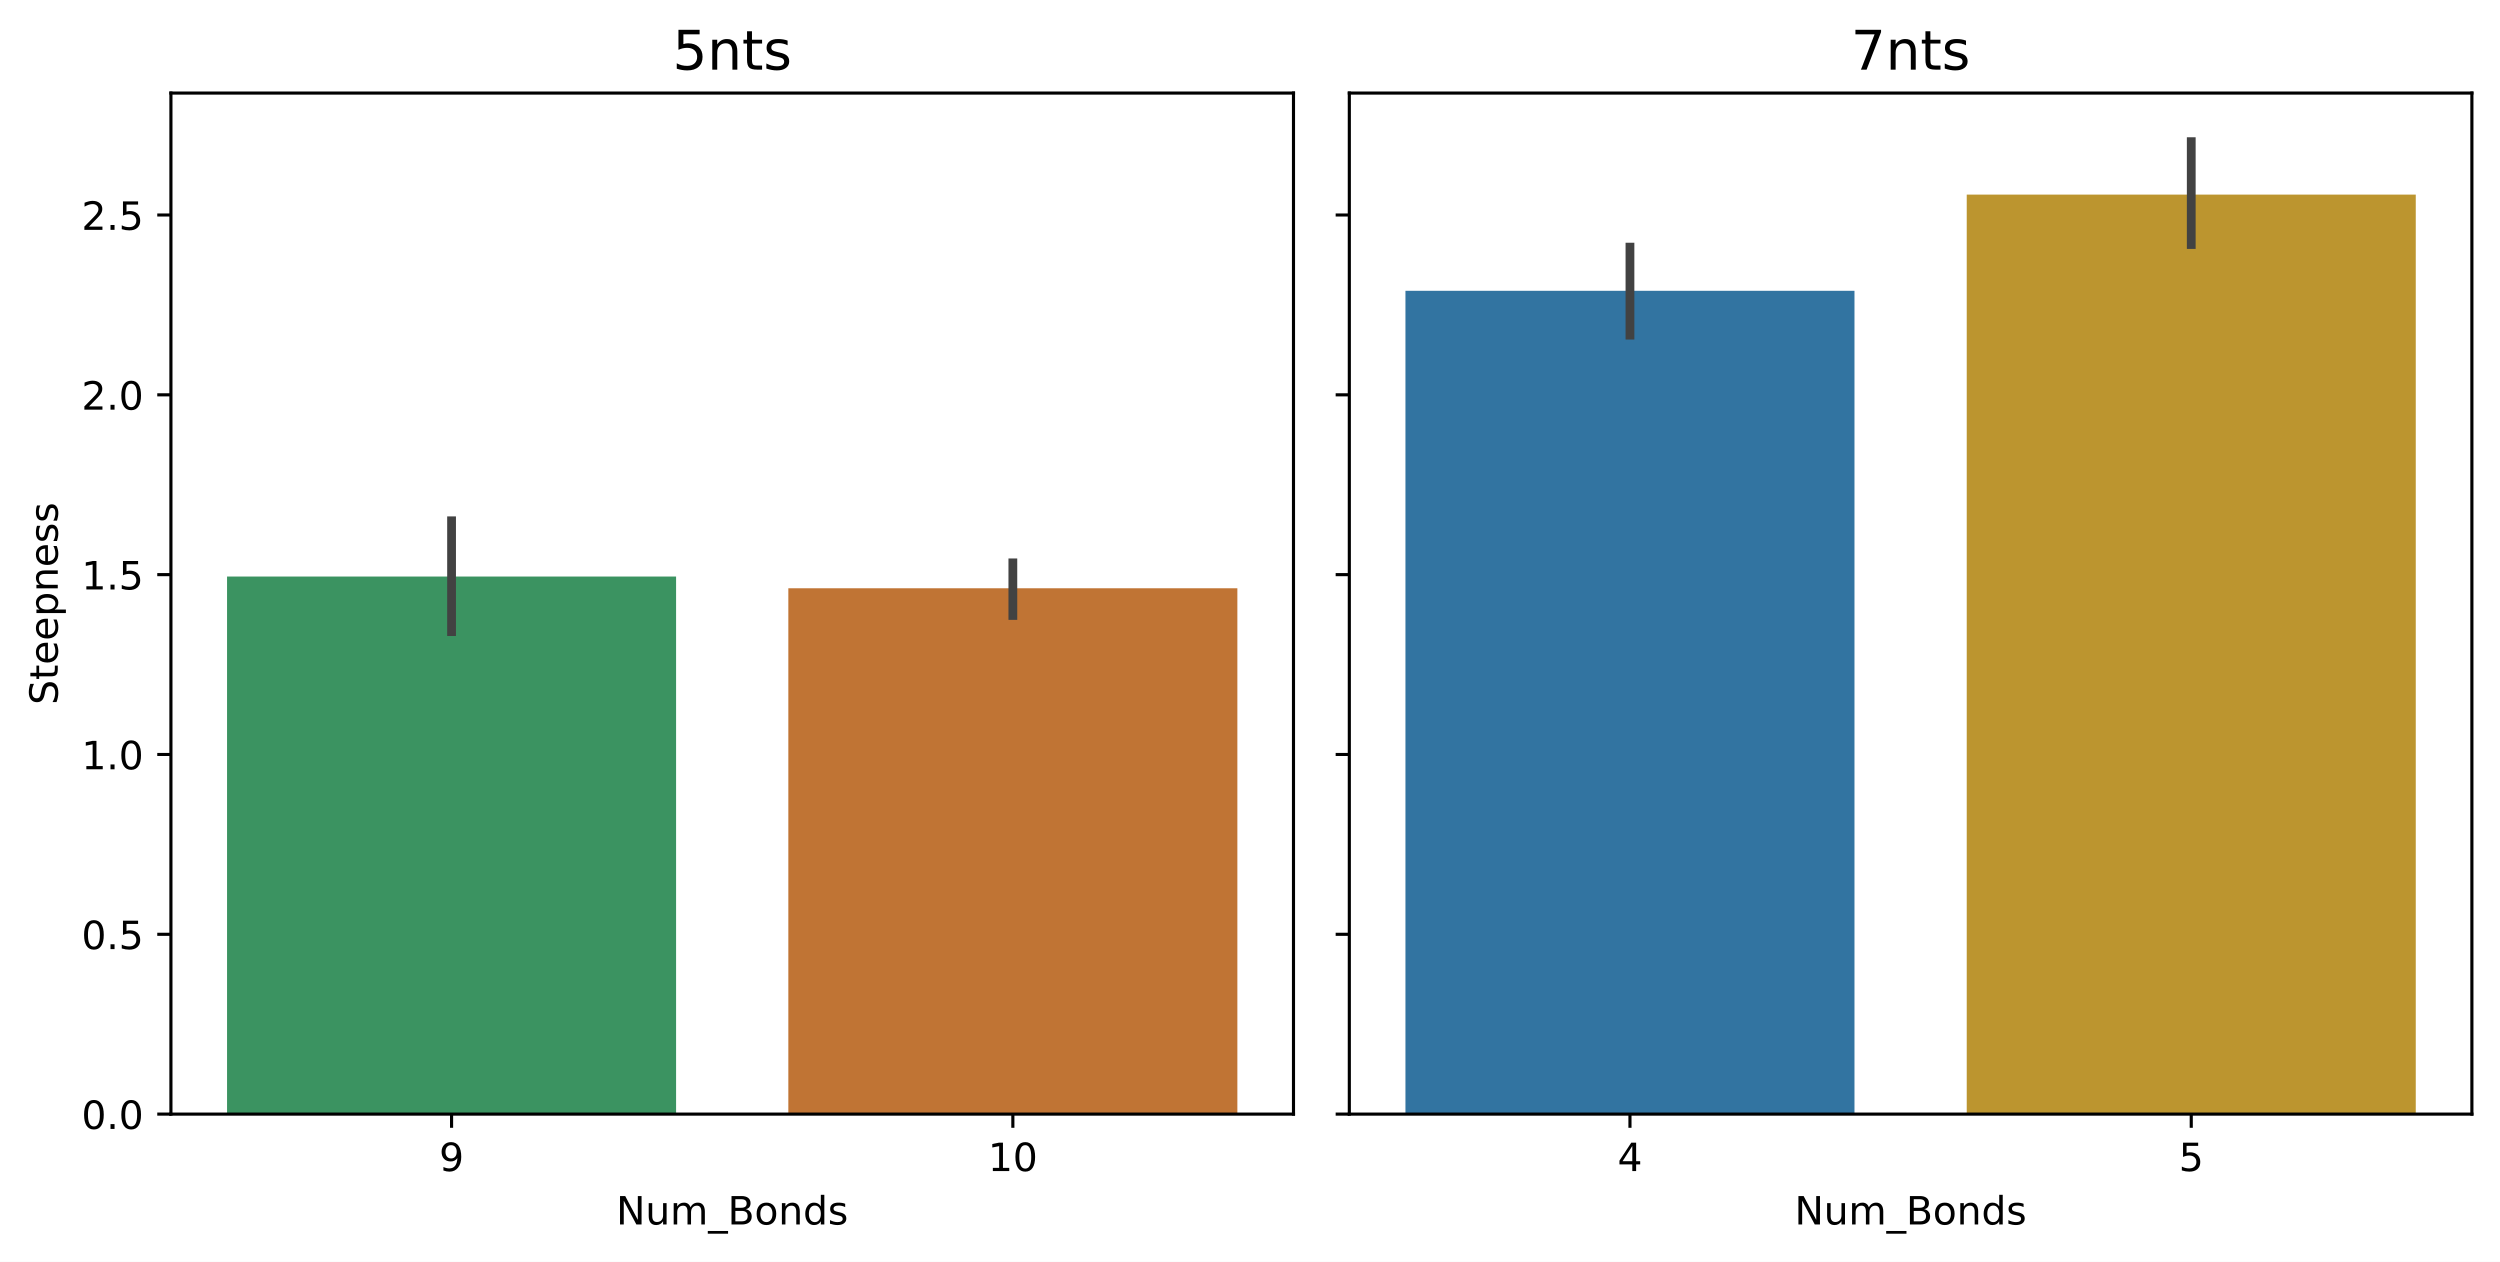
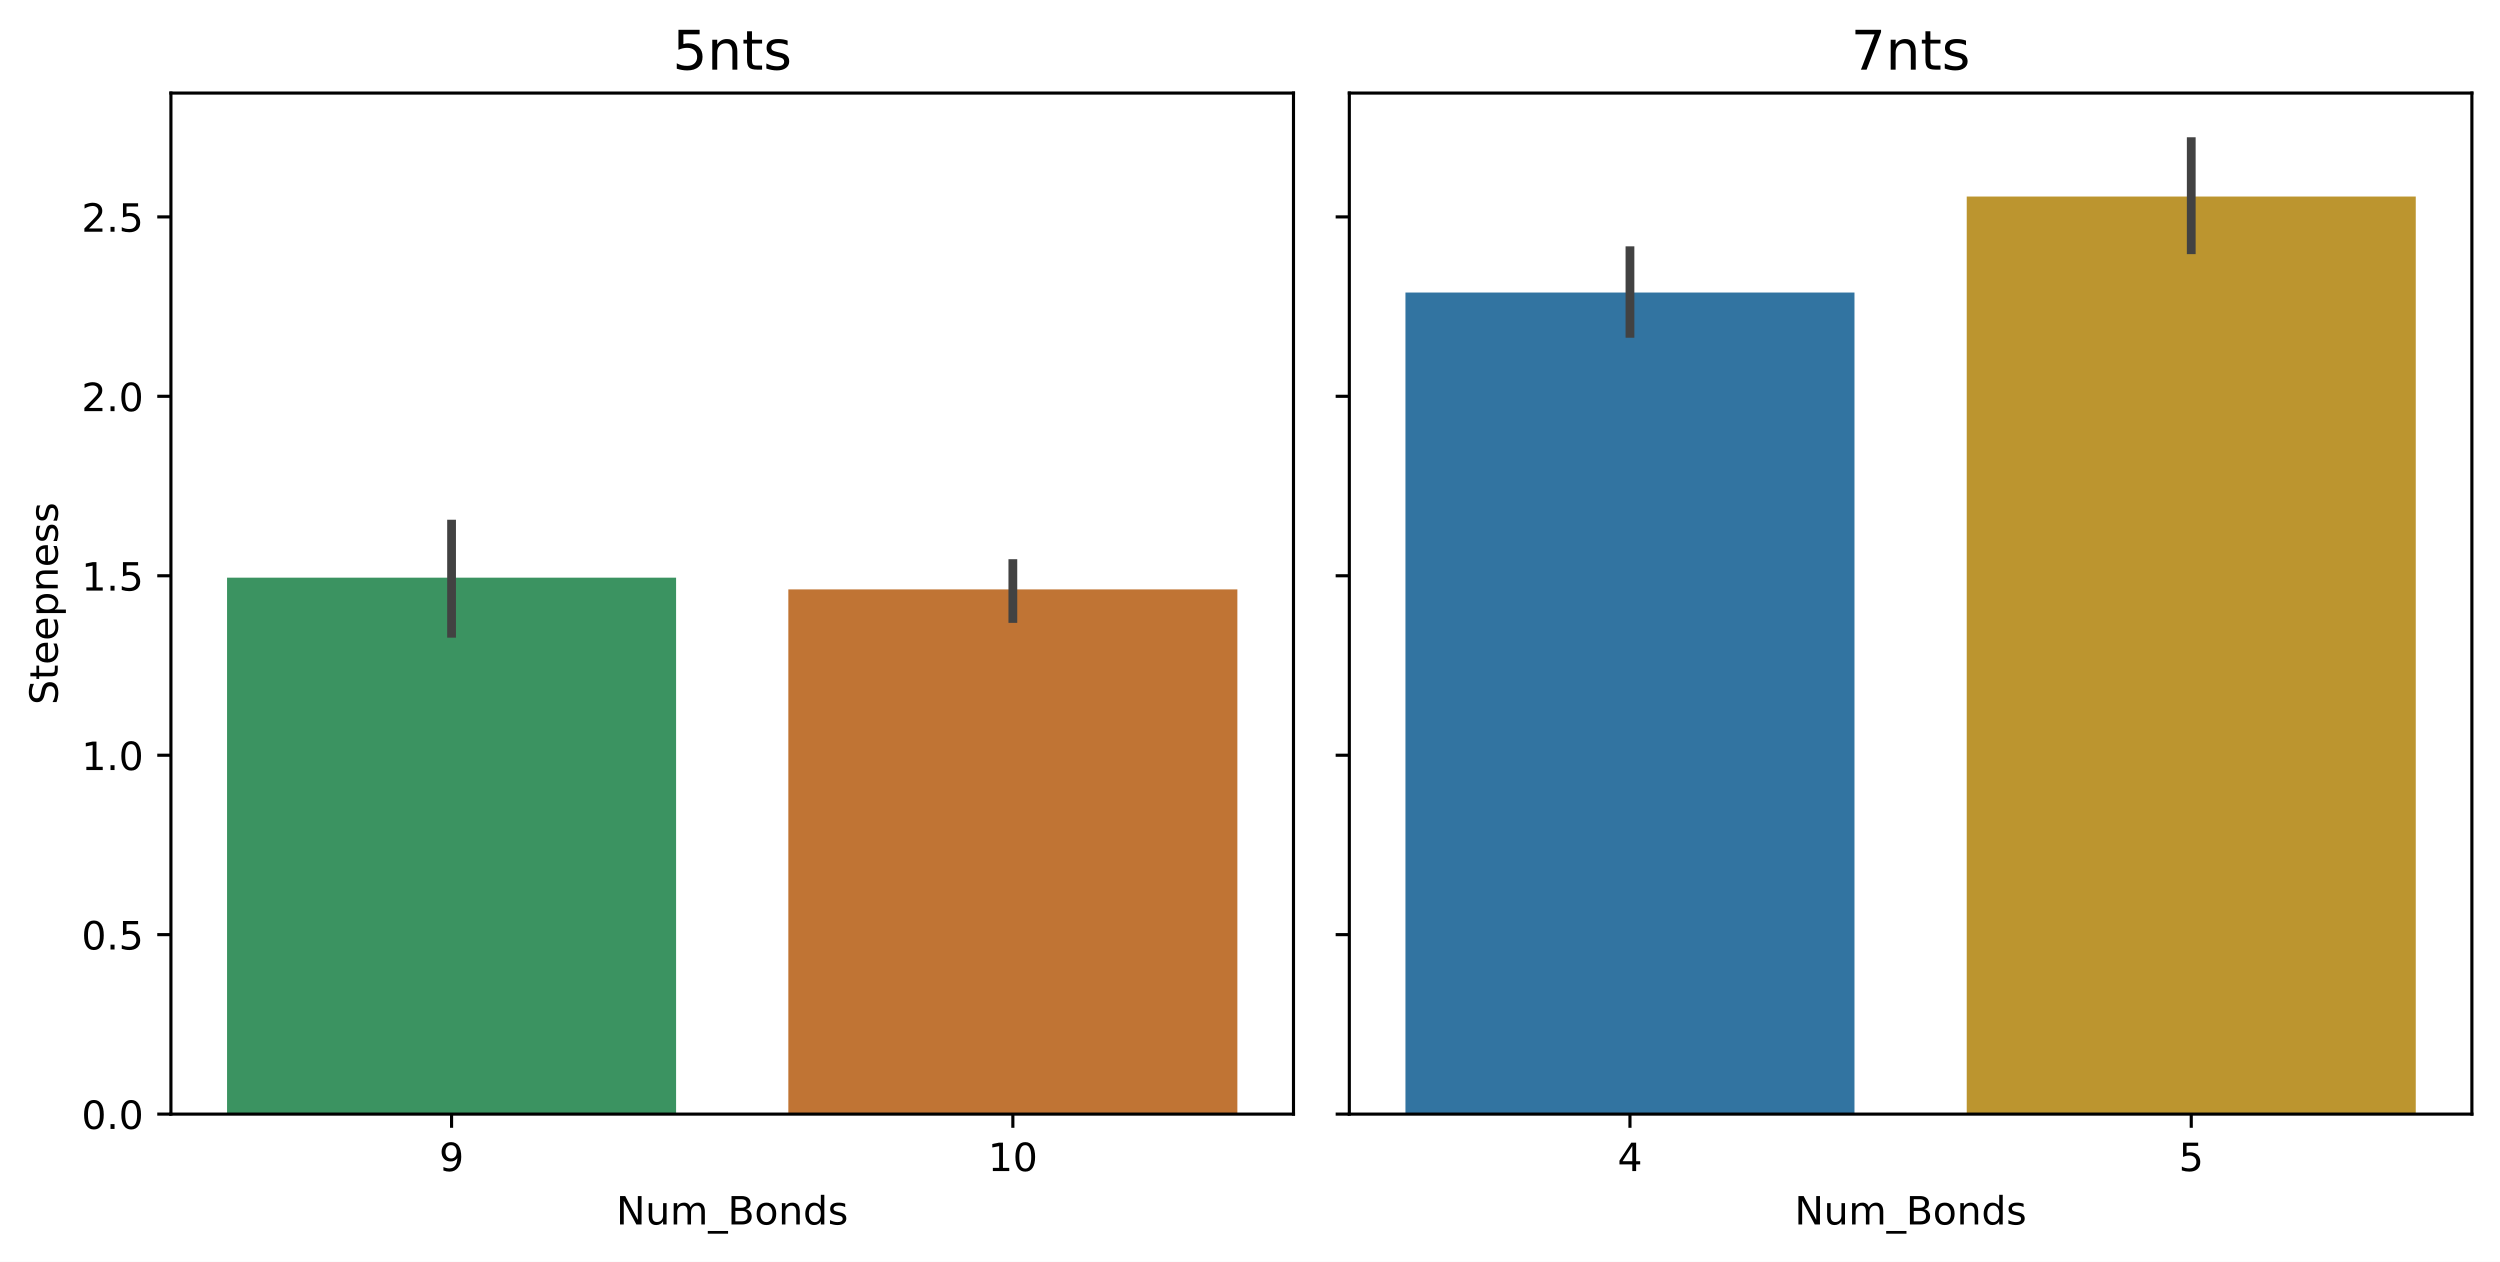
<svg xmlns="http://www.w3.org/2000/svg" xmlns:xlink="http://www.w3.org/1999/xlink" width="640.371pt" height="323.211pt" viewBox="0 0 640.371 323.211" version="1.1">
  <defs>
    <style type="text/css">*{stroke-linejoin: round; stroke-linecap: butt}</style>
  </defs>
  <g id="figure_1">
    <g id="patch_1">
      <path d="M 0 323.211  L 640.371 323.211  L 640.371 0  L 0 0  z " style="fill: #ffffff" />
    </g>
    <g id="axes_1">
      <g id="patch_2">
        <path d="M 43.781 285.377  L 331.326 285.377  L 331.326 23.838  L 43.781 23.838  z " style="fill: #ffffff" />
      </g>
      <g id="patch_3">
-         <path d="M 58.158 285.377  L 173.177 285.377  L 173.177 147.681  L 58.158 147.681  z " clip-path="url(#p916f8d0fb8)" style="fill: #3b9361" />
+         <path d="M 58.158 285.377  L 173.177 285.377  L 173.177 147.969  L 58.158 147.969  z " clip-path="url(#pd57416f676)" style="fill: #3b9361" />
      </g>
      <g id="patch_4">
-         <path d="M 201.931 285.377  L 316.949 285.377  L 316.949 150.69  L 201.931 150.69  z " clip-path="url(#p916f8d0fb8)" style="fill: #c07434" />
+         <path d="M 201.931 285.377  L 316.949 285.377  L 316.949 150.971  L 201.931 150.971  z " clip-path="url(#pd57416f676)" style="fill: #c07434" />
      </g>
      <g id="matplotlib.axis_1">
        <g id="xtick_1">
          <g id="line2d_1">
            <defs>
-               <path id="m3d44063b02" d="M 0 0  L 0 3.5  " style="stroke: #000000; stroke-width: 0.8" />
+               <path id="mb2919bb5a7" d="M 0 0  L 0 3.5  " style="stroke: #000000; stroke-width: 0.8" />
            </defs>
            <g>
-               <use xlink:href="#m3d44063b02" x="115.668" y="285.377" style="stroke: #000000; stroke-width: 0.8" />
+               <use xlink:href="#mb2919bb5a7" x="115.668" y="285.377" style="stroke: #000000; stroke-width: 0.8" />
            </g>
          </g>
          <g id="text_1">
            <g transform="translate(112.4862 299.975) scale(0.1 -0.1)">
              <defs>
                <path id="DejaVuSans-39" d="M 703 97  L 703 672  Q 941 559 1184 500  Q 1428 441 1663 441  Q 2288 441 2617 861  Q 2947 1281 2994 2138  Q 2813 1869 2534 1725  Q 2256 1581 1919 1581  Q 1219 1581 811 2004  Q 403 2428 403 3163  Q 403 3881 828 4315  Q 1253 4750 1959 4750  Q 2769 4750 3195 4129  Q 3622 3509 3622 2328  Q 3622 1225 3098 567  Q 2575 -91 1691 -91  Q 1453 -91 1209 -44  Q 966 3 703 97  z M 1959 2075  Q 2384 2075 2632 2365  Q 2881 2656 2881 3163  Q 2881 3666 2632 3958  Q 2384 4250 1959 4250  Q 1534 4250 1286 3958  Q 1038 3666 1038 3163  Q 1038 2656 1286 2365  Q 1534 2075 1959 2075  z " transform="scale(0.015625)" />
              </defs>
              <use xlink:href="#DejaVuSans-39" />
            </g>
          </g>
        </g>
        <g id="xtick_2">
          <g id="line2d_2">
            <g>
-               <use xlink:href="#m3d44063b02" x="259.44" y="285.377" style="stroke: #000000; stroke-width: 0.8" />
+               <use xlink:href="#mb2919bb5a7" x="259.44" y="285.377" style="stroke: #000000; stroke-width: 0.8" />
            </g>
          </g>
          <g id="text_2">
            <g transform="translate(253.0775 299.975) scale(0.1 -0.1)">
              <defs>
                <path id="DejaVuSans-31" d="M 794 531  L 1825 531  L 1825 4091  L 703 3866  L 703 4441  L 1819 4666  L 2450 4666  L 2450 531  L 3481 531  L 3481 0  L 794 0  L 794 531  z " transform="scale(0.015625)" />
                <path id="DejaVuSans-30" d="M 2034 4250  Q 1547 4250 1301 3770  Q 1056 3291 1056 2328  Q 1056 1369 1301 889  Q 1547 409 2034 409  Q 2525 409 2770 889  Q 3016 1369 3016 2328  Q 3016 3291 2770 3770  Q 2525 4250 2034 4250  z M 2034 4750  Q 2819 4750 3233 4129  Q 3647 3509 3647 2328  Q 3647 1150 3233 529  Q 2819 -91 2034 -91  Q 1250 -91 836 529  Q 422 1150 422 2328  Q 422 3509 836 4129  Q 1250 4750 2034 4750  z " transform="scale(0.015625)" />
              </defs>
              <use xlink:href="#DejaVuSans-31" />
              <use xlink:href="#DejaVuSans-30" transform="translate(63.62305 0)" />
            </g>
          </g>
        </g>
        <g id="text_3">
          <g transform="translate(157.8366 313.6531) scale(0.1 -0.1)">
            <defs>
              <path id="DejaVuSans-4e" d="M 628 4666  L 1478 4666  L 3547 763  L 3547 4666  L 4159 4666  L 4159 0  L 3309 0  L 1241 3903  L 1241 0  L 628 0  L 628 4666  z " transform="scale(0.015625)" />
              <path id="DejaVuSans-75" d="M 544 1381  L 544 3500  L 1119 3500  L 1119 1403  Q 1119 906 1312 657  Q 1506 409 1894 409  Q 2359 409 2629 706  Q 2900 1003 2900 1516  L 2900 3500  L 3475 3500  L 3475 0  L 2900 0  L 2900 538  Q 2691 219 2414 64  Q 2138 -91 1772 -91  Q 1169 -91 856 284  Q 544 659 544 1381  z M 1991 3584  L 1991 3584  z " transform="scale(0.015625)" />
              <path id="DejaVuSans-6d" d="M 3328 2828  Q 3544 3216 3844 3400  Q 4144 3584 4550 3584  Q 5097 3584 5394 3201  Q 5691 2819 5691 2113  L 5691 0  L 5113 0  L 5113 2094  Q 5113 2597 4934 2840  Q 4756 3084 4391 3084  Q 3944 3084 3684 2787  Q 3425 2491 3425 1978  L 3425 0  L 2847 0  L 2847 2094  Q 2847 2600 2669 2842  Q 2491 3084 2119 3084  Q 1678 3084 1418 2786  Q 1159 2488 1159 1978  L 1159 0  L 581 0  L 581 3500  L 1159 3500  L 1159 2956  Q 1356 3278 1631 3431  Q 1906 3584 2284 3584  Q 2666 3584 2933 3390  Q 3200 3197 3328 2828  z " transform="scale(0.015625)" />
              <path id="DejaVuSans-5f" d="M 3263 -1063  L 3263 -1509  L -63 -1509  L -63 -1063  L 3263 -1063  z " transform="scale(0.015625)" />
              <path id="DejaVuSans-42" d="M 1259 2228  L 1259 519  L 2272 519  Q 2781 519 3026 730  Q 3272 941 3272 1375  Q 3272 1813 3026 2020  Q 2781 2228 2272 2228  L 1259 2228  z M 1259 4147  L 1259 2741  L 2194 2741  Q 2656 2741 2882 2914  Q 3109 3088 3109 3444  Q 3109 3797 2882 3972  Q 2656 4147 2194 4147  L 1259 4147  z M 628 4666  L 2241 4666  Q 2963 4666 3353 4366  Q 3744 4066 3744 3513  Q 3744 3084 3544 2831  Q 3344 2578 2956 2516  Q 3422 2416 3680 2098  Q 3938 1781 3938 1306  Q 3938 681 3513 340  Q 3088 0 2303 0  L 628 0  L 628 4666  z " transform="scale(0.015625)" />
              <path id="DejaVuSans-6f" d="M 1959 3097  Q 1497 3097 1228 2736  Q 959 2375 959 1747  Q 959 1119 1226 758  Q 1494 397 1959 397  Q 2419 397 2687 759  Q 2956 1122 2956 1747  Q 2956 2369 2687 2733  Q 2419 3097 1959 3097  z M 1959 3584  Q 2709 3584 3137 3096  Q 3566 2609 3566 1747  Q 3566 888 3137 398  Q 2709 -91 1959 -91  Q 1206 -91 779 398  Q 353 888 353 1747  Q 353 2609 779 3096  Q 1206 3584 1959 3584  z " transform="scale(0.015625)" />
              <path id="DejaVuSans-6e" d="M 3513 2113  L 3513 0  L 2938 0  L 2938 2094  Q 2938 2591 2744 2837  Q 2550 3084 2163 3084  Q 1697 3084 1428 2787  Q 1159 2491 1159 1978  L 1159 0  L 581 0  L 581 3500  L 1159 3500  L 1159 2956  Q 1366 3272 1645 3428  Q 1925 3584 2291 3584  Q 2894 3584 3203 3211  Q 3513 2838 3513 2113  z " transform="scale(0.015625)" />
              <path id="DejaVuSans-64" d="M 2906 2969  L 2906 4863  L 3481 4863  L 3481 0  L 2906 0  L 2906 525  Q 2725 213 2448 61  Q 2172 -91 1784 -91  Q 1150 -91 751 415  Q 353 922 353 1747  Q 353 2572 751 3078  Q 1150 3584 1784 3584  Q 2172 3584 2448 3432  Q 2725 3281 2906 2969  z M 947 1747  Q 947 1113 1208 752  Q 1469 391 1925 391  Q 2381 391 2643 752  Q 2906 1113 2906 1747  Q 2906 2381 2643 2742  Q 2381 3103 1925 3103  Q 1469 3103 1208 2742  Q 947 2381 947 1747  z " transform="scale(0.015625)" />
              <path id="DejaVuSans-73" d="M 2834 3397  L 2834 2853  Q 2591 2978 2328 3040  Q 2066 3103 1784 3103  Q 1356 3103 1142 2972  Q 928 2841 928 2578  Q 928 2378 1081 2264  Q 1234 2150 1697 2047  L 1894 2003  Q 2506 1872 2764 1633  Q 3022 1394 3022 966  Q 3022 478 2636 193  Q 2250 -91 1575 -91  Q 1294 -91 989 -36  Q 684 19 347 128  L 347 722  Q 666 556 975 473  Q 1284 391 1588 391  Q 1994 391 2212 530  Q 2431 669 2431 922  Q 2431 1156 2273 1281  Q 2116 1406 1581 1522  L 1381 1569  Q 847 1681 609 1914  Q 372 2147 372 2553  Q 372 3047 722 3315  Q 1072 3584 1716 3584  Q 2034 3584 2315 3537  Q 2597 3491 2834 3397  z " transform="scale(0.015625)" />
            </defs>
            <use xlink:href="#DejaVuSans-4e" />
            <use xlink:href="#DejaVuSans-75" transform="translate(74.80469 0)" />
            <use xlink:href="#DejaVuSans-6d" transform="translate(138.1836 0)" />
            <use xlink:href="#DejaVuSans-5f" transform="translate(235.5957 0)" />
            <use xlink:href="#DejaVuSans-42" transform="translate(285.5957 0)" />
            <use xlink:href="#DejaVuSans-6f" transform="translate(354.1992 0)" />
            <use xlink:href="#DejaVuSans-6e" transform="translate(415.3809 0)" />
            <use xlink:href="#DejaVuSans-64" transform="translate(478.7598 0)" />
            <use xlink:href="#DejaVuSans-73" transform="translate(542.2363 0)" />
          </g>
        </g>
      </g>
      <g id="matplotlib.axis_2">
        <g id="ytick_1">
          <g id="line2d_3">
            <defs>
-               <path id="m47b027e033" d="M 0 0  L -3.5 0  " style="stroke: #000000; stroke-width: 0.8" />
+               <path id="mcdb84e47ef" d="M 0 0  L -3.5 0  " style="stroke: #000000; stroke-width: 0.8" />
            </defs>
            <g>
-               <use xlink:href="#m47b027e033" x="43.781" y="285.377" style="stroke: #000000; stroke-width: 0.8" />
+               <use xlink:href="#mcdb84e47ef" x="43.781" y="285.377" style="stroke: #000000; stroke-width: 0.8" />
            </g>
          </g>
          <g id="text_4">
            <g transform="translate(20.87813 289.1758) scale(0.1 -0.1)">
              <defs>
                <path id="DejaVuSans-2e" d="M 684 794  L 1344 794  L 1344 0  L 684 0  L 684 794  z " transform="scale(0.015625)" />
              </defs>
              <use xlink:href="#DejaVuSans-30" />
              <use xlink:href="#DejaVuSans-2e" transform="translate(63.62305 0)" />
              <use xlink:href="#DejaVuSans-30" transform="translate(95.41016 0)" />
            </g>
          </g>
        </g>
        <g id="ytick_2">
          <g id="line2d_4">
            <g>
-               <use xlink:href="#m47b027e033" x="43.781" y="239.316" style="stroke: #000000; stroke-width: 0.8" />
+               <use xlink:href="#mcdb84e47ef" x="43.781" y="239.412" style="stroke: #000000; stroke-width: 0.8" />
            </g>
          </g>
          <g id="text_5">
-             <g transform="translate(20.87813 243.115) scale(0.1 -0.1)">
+             <g transform="translate(20.87813 243.2113) scale(0.1 -0.1)">
              <defs>
                <path id="DejaVuSans-35" d="M 691 4666  L 3169 4666  L 3169 4134  L 1269 4134  L 1269 2991  Q 1406 3038 1543 3061  Q 1681 3084 1819 3084  Q 2600 3084 3056 2656  Q 3513 2228 3513 1497  Q 3513 744 3044 326  Q 2575 -91 1722 -91  Q 1428 -91 1123 -41  Q 819 9 494 109  L 494 744  Q 775 591 1075 516  Q 1375 441 1709 441  Q 2250 441 2565 725  Q 2881 1009 2881 1497  Q 2881 1984 2565 2268  Q 2250 2553 1709 2553  Q 1456 2553 1204 2497  Q 953 2441 691 2322  L 691 4666  z " transform="scale(0.015625)" />
              </defs>
              <use xlink:href="#DejaVuSans-30" />
              <use xlink:href="#DejaVuSans-2e" transform="translate(63.62305 0)" />
              <use xlink:href="#DejaVuSans-35" transform="translate(95.41016 0)" />
            </g>
          </g>
        </g>
        <g id="ytick_3">
          <g id="line2d_5">
            <g>
-               <use xlink:href="#m47b027e033" x="43.781" y="193.255" style="stroke: #000000; stroke-width: 0.8" />
+               <use xlink:href="#mcdb84e47ef" x="43.781" y="193.448" style="stroke: #000000; stroke-width: 0.8" />
            </g>
          </g>
          <g id="text_6">
-             <g transform="translate(20.87813 197.0542) scale(0.1 -0.1)">
+             <g transform="translate(20.87813 197.2469) scale(0.1 -0.1)">
              <use xlink:href="#DejaVuSans-31" />
              <use xlink:href="#DejaVuSans-2e" transform="translate(63.62305 0)" />
              <use xlink:href="#DejaVuSans-30" transform="translate(95.41016 0)" />
            </g>
          </g>
        </g>
        <g id="ytick_4">
          <g id="line2d_6">
            <g>
-               <use xlink:href="#m47b027e033" x="43.781" y="147.194" style="stroke: #000000; stroke-width: 0.8" />
+               <use xlink:href="#mcdb84e47ef" x="43.781" y="147.483" style="stroke: #000000; stroke-width: 0.8" />
            </g>
          </g>
          <g id="text_7">
-             <g transform="translate(20.87813 150.9935) scale(0.1 -0.1)">
+             <g transform="translate(20.87813 151.2825) scale(0.1 -0.1)">
              <use xlink:href="#DejaVuSans-31" />
              <use xlink:href="#DejaVuSans-2e" transform="translate(63.62305 0)" />
              <use xlink:href="#DejaVuSans-35" transform="translate(95.41016 0)" />
            </g>
          </g>
        </g>
        <g id="ytick_5">
          <g id="line2d_7">
            <g>
-               <use xlink:href="#m47b027e033" x="43.781" y="101.133" style="stroke: #000000; stroke-width: 0.8" />
+               <use xlink:href="#mcdb84e47ef" x="43.781" y="101.519" style="stroke: #000000; stroke-width: 0.8" />
            </g>
          </g>
          <g id="text_8">
-             <g transform="translate(20.87813 104.9327) scale(0.1 -0.1)">
+             <g transform="translate(20.87813 105.3181) scale(0.1 -0.1)">
              <defs>
                <path id="DejaVuSans-32" d="M 1228 531  L 3431 531  L 3431 0  L 469 0  L 469 531  Q 828 903 1448 1529  Q 2069 2156 2228 2338  Q 2531 2678 2651 2914  Q 2772 3150 2772 3378  Q 2772 3750 2511 3984  Q 2250 4219 1831 4219  Q 1534 4219 1204 4116  Q 875 4013 500 3803  L 500 4441  Q 881 4594 1212 4672  Q 1544 4750 1819 4750  Q 2544 4750 2975 4387  Q 3406 4025 3406 3419  Q 3406 3131 3298 2873  Q 3191 2616 2906 2266  Q 2828 2175 2409 1742  Q 1991 1309 1228 531  z " transform="scale(0.015625)" />
              </defs>
              <use xlink:href="#DejaVuSans-32" />
              <use xlink:href="#DejaVuSans-2e" transform="translate(63.62305 0)" />
              <use xlink:href="#DejaVuSans-30" transform="translate(95.41016 0)" />
            </g>
          </g>
        </g>
        <g id="ytick_6">
          <g id="line2d_8">
            <g>
-               <use xlink:href="#m47b027e033" x="43.781" y="55.073" style="stroke: #000000; stroke-width: 0.8" />
+               <use xlink:href="#mcdb84e47ef" x="43.781" y="55.554" style="stroke: #000000; stroke-width: 0.8" />
            </g>
          </g>
          <g id="text_9">
-             <g transform="translate(20.87813 58.87193) scale(0.1 -0.1)">
+             <g transform="translate(20.87813 59.35362) scale(0.1 -0.1)">
              <use xlink:href="#DejaVuSans-32" />
              <use xlink:href="#DejaVuSans-2e" transform="translate(63.62305 0)" />
              <use xlink:href="#DejaVuSans-35" transform="translate(95.41016 0)" />
            </g>
          </g>
        </g>
        <g id="text_10">
          <g transform="translate(14.79844 180.5236) rotate(-90) scale(0.1 -0.1)">
            <defs>
              <path id="DejaVuSans-53" d="M 3425 4513  L 3425 3897  Q 3066 4069 2747 4153  Q 2428 4238 2131 4238  Q 1616 4238 1336 4038  Q 1056 3838 1056 3469  Q 1056 3159 1242 3001  Q 1428 2844 1947 2747  L 2328 2669  Q 3034 2534 3370 2195  Q 3706 1856 3706 1288  Q 3706 609 3251 259  Q 2797 -91 1919 -91  Q 1588 -91 1214 -16  Q 841 59 441 206  L 441 856  Q 825 641 1194 531  Q 1563 422 1919 422  Q 2459 422 2753 634  Q 3047 847 3047 1241  Q 3047 1584 2836 1778  Q 2625 1972 2144 2069  L 1759 2144  Q 1053 2284 737 2584  Q 422 2884 422 3419  Q 422 4038 858 4394  Q 1294 4750 2059 4750  Q 2388 4750 2728 4690  Q 3069 4631 3425 4513  z " transform="scale(0.015625)" />
              <path id="DejaVuSans-74" d="M 1172 4494  L 1172 3500  L 2356 3500  L 2356 3053  L 1172 3053  L 1172 1153  Q 1172 725 1289 603  Q 1406 481 1766 481  L 2356 481  L 2356 0  L 1766 0  Q 1100 0 847 248  Q 594 497 594 1153  L 594 3053  L 172 3053  L 172 3500  L 594 3500  L 594 4494  L 1172 4494  z " transform="scale(0.015625)" />
              <path id="DejaVuSans-65" d="M 3597 1894  L 3597 1613  L 953 1613  Q 991 1019 1311 708  Q 1631 397 2203 397  Q 2534 397 2845 478  Q 3156 559 3463 722  L 3463 178  Q 3153 47 2828 -22  Q 2503 -91 2169 -91  Q 1331 -91 842 396  Q 353 884 353 1716  Q 353 2575 817 3079  Q 1281 3584 2069 3584  Q 2775 3584 3186 3129  Q 3597 2675 3597 1894  z M 3022 2063  Q 3016 2534 2758 2815  Q 2500 3097 2075 3097  Q 1594 3097 1305 2825  Q 1016 2553 972 2059  L 3022 2063  z " transform="scale(0.015625)" />
              <path id="DejaVuSans-70" d="M 1159 525  L 1159 -1331  L 581 -1331  L 581 3500  L 1159 3500  L 1159 2969  Q 1341 3281 1617 3432  Q 1894 3584 2278 3584  Q 2916 3584 3314 3078  Q 3713 2572 3713 1747  Q 3713 922 3314 415  Q 2916 -91 2278 -91  Q 1894 -91 1617 61  Q 1341 213 1159 525  z M 3116 1747  Q 3116 2381 2855 2742  Q 2594 3103 2138 3103  Q 1681 3103 1420 2742  Q 1159 2381 1159 1747  Q 1159 1113 1420 752  Q 1681 391 2138 391  Q 2594 391 2855 752  Q 3116 1113 3116 1747  z " transform="scale(0.015625)" />
            </defs>
            <use xlink:href="#DejaVuSans-53" />
            <use xlink:href="#DejaVuSans-74" transform="translate(63.47656 0)" />
            <use xlink:href="#DejaVuSans-65" transform="translate(102.6855 0)" />
            <use xlink:href="#DejaVuSans-65" transform="translate(164.209 0)" />
            <use xlink:href="#DejaVuSans-70" transform="translate(225.7324 0)" />
            <use xlink:href="#DejaVuSans-6e" transform="translate(289.209 0)" />
            <use xlink:href="#DejaVuSans-65" transform="translate(352.5879 0)" />
            <use xlink:href="#DejaVuSans-73" transform="translate(414.1113 0)" />
            <use xlink:href="#DejaVuSans-73" transform="translate(466.2109 0)" />
          </g>
        </g>
      </g>
      <g id="line2d_9">
-         <path d="M 115.668 161.792  L 115.668 133.395  " clip-path="url(#p916f8d0fb8)" style="fill: none; stroke: #424242; stroke-width: 2.25; stroke-linecap: square" />
+         <path d="M 115.668 162.212  L 115.668 134.249  " clip-path="url(#pd57416f676)" style="fill: none; stroke: #424242; stroke-width: 2.25; stroke-linecap: square" />
      </g>
      <g id="line2d_10">
-         <path d="M 259.44 157.649  L 259.44 144.176  " clip-path="url(#p916f8d0fb8)" style="fill: none; stroke: #424242; stroke-width: 2.25; stroke-linecap: square" />
+         <path d="M 259.44 158.417  L 259.44 144.365  " clip-path="url(#pd57416f676)" style="fill: none; stroke: #424242; stroke-width: 2.25; stroke-linecap: square" />
      </g>
      <g id="patch_5">
        <path d="M 43.781 285.377  L 43.781 23.838  " style="fill: none; stroke: #000000; stroke-width: 0.8; stroke-linejoin: miter; stroke-linecap: square" />
      </g>
      <g id="patch_6">
        <path d="M 331.326 285.377  L 331.326 23.838  " style="fill: none; stroke: #000000; stroke-width: 0.8; stroke-linejoin: miter; stroke-linecap: square" />
      </g>
      <g id="patch_7">
        <path d="M 43.781 285.377  L 331.326 285.377  " style="fill: none; stroke: #000000; stroke-width: 0.8; stroke-linejoin: miter; stroke-linecap: square" />
      </g>
      <g id="patch_8">
        <path d="M 43.781 23.838  L 331.326 23.838  " style="fill: none; stroke: #000000; stroke-width: 0.8; stroke-linejoin: miter; stroke-linecap: square" />
      </g>
      <g id="text_11">
        <g transform="translate(172.273 17.83781) scale(0.14 -0.14)">
          <use xlink:href="#DejaVuSans-35" />
          <use xlink:href="#DejaVuSans-6e" transform="translate(63.62305 0)" />
          <use xlink:href="#DejaVuSans-74" transform="translate(127.002 0)" />
          <use xlink:href="#DejaVuSans-73" transform="translate(166.2109 0)" />
        </g>
      </g>
    </g>
    <g id="axes_2">
      <g id="patch_9">
        <path d="M 345.626 285.377  L 633.171 285.377  L 633.171 23.838  L 345.626 23.838  z " style="fill: #ffffff" />
      </g>
      <g id="patch_10">
-         <path d="M 360.003 285.377  L 475.022 285.377  L 475.022 74.487  L 360.003 74.487  z " clip-path="url(#p42d3b0567c)" style="fill: #3274a1" />
+         <path d="M 360.003 285.377  L 475.022 285.377  L 475.022 74.928  L 360.003 74.928  z " clip-path="url(#p344c779310)" style="fill: #3274a1" />
      </g>
      <g id="patch_11">
-         <path d="M 503.776 285.377  L 618.794 285.377  L 618.794 49.847  L 503.776 49.847  z " clip-path="url(#p42d3b0567c)" style="fill: #bc952f" />
+         <path d="M 503.776 285.377  L 618.794 285.377  L 618.794 50.34  L 503.776 50.34  z " clip-path="url(#p344c779310)" style="fill: #bc952f" />
      </g>
      <g id="matplotlib.axis_3">
        <g id="xtick_3">
          <g id="line2d_11">
            <g>
-               <use xlink:href="#m3d44063b02" x="417.512" y="285.377" style="stroke: #000000; stroke-width: 0.8" />
+               <use xlink:href="#mb2919bb5a7" x="417.512" y="285.377" style="stroke: #000000; stroke-width: 0.8" />
            </g>
          </g>
          <g id="text_12">
            <g transform="translate(414.3313 299.975) scale(0.1 -0.1)">
              <defs>
                <path id="DejaVuSans-34" d="M 2419 4116  L 825 1625  L 2419 1625  L 2419 4116  z M 2253 4666  L 3047 4666  L 3047 1625  L 3713 1625  L 3713 1100  L 3047 1100  L 3047 0  L 2419 0  L 2419 1100  L 313 1100  L 313 1709  L 2253 4666  z " transform="scale(0.015625)" />
              </defs>
              <use xlink:href="#DejaVuSans-34" />
            </g>
          </g>
        </g>
        <g id="xtick_4">
          <g id="line2d_12">
            <g>
-               <use xlink:href="#m3d44063b02" x="561.285" y="285.377" style="stroke: #000000; stroke-width: 0.8" />
+               <use xlink:href="#mb2919bb5a7" x="561.285" y="285.377" style="stroke: #000000; stroke-width: 0.8" />
            </g>
          </g>
          <g id="text_13">
            <g transform="translate(558.1037 299.975) scale(0.1 -0.1)">
              <use xlink:href="#DejaVuSans-35" />
            </g>
          </g>
        </g>
        <g id="text_14">
          <g transform="translate(459.6816 313.6531) scale(0.1 -0.1)">
            <use xlink:href="#DejaVuSans-4e" />
            <use xlink:href="#DejaVuSans-75" transform="translate(74.80469 0)" />
            <use xlink:href="#DejaVuSans-6d" transform="translate(138.1836 0)" />
            <use xlink:href="#DejaVuSans-5f" transform="translate(235.5957 0)" />
            <use xlink:href="#DejaVuSans-42" transform="translate(285.5957 0)" />
            <use xlink:href="#DejaVuSans-6f" transform="translate(354.1992 0)" />
            <use xlink:href="#DejaVuSans-6e" transform="translate(415.3809 0)" />
            <use xlink:href="#DejaVuSans-64" transform="translate(478.7598 0)" />
            <use xlink:href="#DejaVuSans-73" transform="translate(542.2363 0)" />
          </g>
        </g>
      </g>
      <g id="matplotlib.axis_4">
        <g id="ytick_7">
          <g id="line2d_13">
            <g>
-               <use xlink:href="#m47b027e033" x="345.626" y="285.377" style="stroke: #000000; stroke-width: 0.8" />
+               <use xlink:href="#mcdb84e47ef" x="345.626" y="285.377" style="stroke: #000000; stroke-width: 0.8" />
            </g>
          </g>
        </g>
        <g id="ytick_8">
          <g id="line2d_14">
            <g>
-               <use xlink:href="#m47b027e033" x="345.626" y="239.316" style="stroke: #000000; stroke-width: 0.8" />
+               <use xlink:href="#mcdb84e47ef" x="345.626" y="239.412" style="stroke: #000000; stroke-width: 0.8" />
            </g>
          </g>
        </g>
        <g id="ytick_9">
          <g id="line2d_15">
            <g>
-               <use xlink:href="#m47b027e033" x="345.626" y="193.255" style="stroke: #000000; stroke-width: 0.8" />
+               <use xlink:href="#mcdb84e47ef" x="345.626" y="193.448" style="stroke: #000000; stroke-width: 0.8" />
            </g>
          </g>
        </g>
        <g id="ytick_10">
          <g id="line2d_16">
            <g>
-               <use xlink:href="#m47b027e033" x="345.626" y="147.194" style="stroke: #000000; stroke-width: 0.8" />
+               <use xlink:href="#mcdb84e47ef" x="345.626" y="147.483" style="stroke: #000000; stroke-width: 0.8" />
            </g>
          </g>
        </g>
        <g id="ytick_11">
          <g id="line2d_17">
            <g>
-               <use xlink:href="#m47b027e033" x="345.626" y="101.133" style="stroke: #000000; stroke-width: 0.8" />
+               <use xlink:href="#mcdb84e47ef" x="345.626" y="101.519" style="stroke: #000000; stroke-width: 0.8" />
            </g>
          </g>
        </g>
        <g id="ytick_12">
          <g id="line2d_18">
            <g>
-               <use xlink:href="#m47b027e033" x="345.626" y="55.073" style="stroke: #000000; stroke-width: 0.8" />
+               <use xlink:href="#mcdb84e47ef" x="345.626" y="55.554" style="stroke: #000000; stroke-width: 0.8" />
            </g>
          </g>
        </g>
      </g>
      <g id="line2d_19">
-         <path d="M 417.512 85.846  L 417.512 63.309  " clip-path="url(#p42d3b0567c)" style="fill: none; stroke: #424242; stroke-width: 2.25; stroke-linecap: square" />
+         <path d="M 417.512 85.386  L 417.512 64.23  " clip-path="url(#p344c779310)" style="fill: none; stroke: #424242; stroke-width: 2.25; stroke-linecap: square" />
      </g>
      <g id="line2d_20">
-         <path d="M 561.285 62.638  L 561.285 36.292  " clip-path="url(#p42d3b0567c)" style="fill: none; stroke: #424242; stroke-width: 2.25; stroke-linecap: square" />
+         <path d="M 561.285 63.975  L 561.285 36.292  " clip-path="url(#p344c779310)" style="fill: none; stroke: #424242; stroke-width: 2.25; stroke-linecap: square" />
      </g>
      <g id="patch_12">
        <path d="M 345.626 285.377  L 345.626 23.838  " style="fill: none; stroke: #000000; stroke-width: 0.8; stroke-linejoin: miter; stroke-linecap: square" />
      </g>
      <g id="patch_13">
        <path d="M 633.171 285.377  L 633.171 23.838  " style="fill: none; stroke: #000000; stroke-width: 0.8; stroke-linejoin: miter; stroke-linecap: square" />
      </g>
      <g id="patch_14">
        <path d="M 345.626 285.377  L 633.171 285.377  " style="fill: none; stroke: #000000; stroke-width: 0.8; stroke-linejoin: miter; stroke-linecap: square" />
      </g>
      <g id="patch_15">
        <path d="M 345.626 23.838  L 633.171 23.838  " style="fill: none; stroke: #000000; stroke-width: 0.8; stroke-linejoin: miter; stroke-linecap: square" />
      </g>
      <g id="text_15">
        <g transform="translate(474.118 17.83781) scale(0.14 -0.14)">
          <defs>
            <path id="DejaVuSans-37" d="M 525 4666  L 3525 4666  L 3525 4397  L 1831 0  L 1172 0  L 2766 4134  L 525 4134  L 525 4666  z " transform="scale(0.015625)" />
          </defs>
          <use xlink:href="#DejaVuSans-37" />
          <use xlink:href="#DejaVuSans-6e" transform="translate(63.62305 0)" />
          <use xlink:href="#DejaVuSans-74" transform="translate(127.002 0)" />
          <use xlink:href="#DejaVuSans-73" transform="translate(166.2109 0)" />
        </g>
      </g>
    </g>
  </g>
  <defs>
-     <clipPath id="p916f8d0fb8">
+     <clipPath id="pd57416f676">
      <rect x="43.781" y="23.838" width="287.545" height="261.539" />
    </clipPath>
-     <clipPath id="p42d3b0567c">
+     <clipPath id="p344c779310">
      <rect x="345.626" y="23.838" width="287.545" height="261.539" />
    </clipPath>
  </defs>
</svg>
